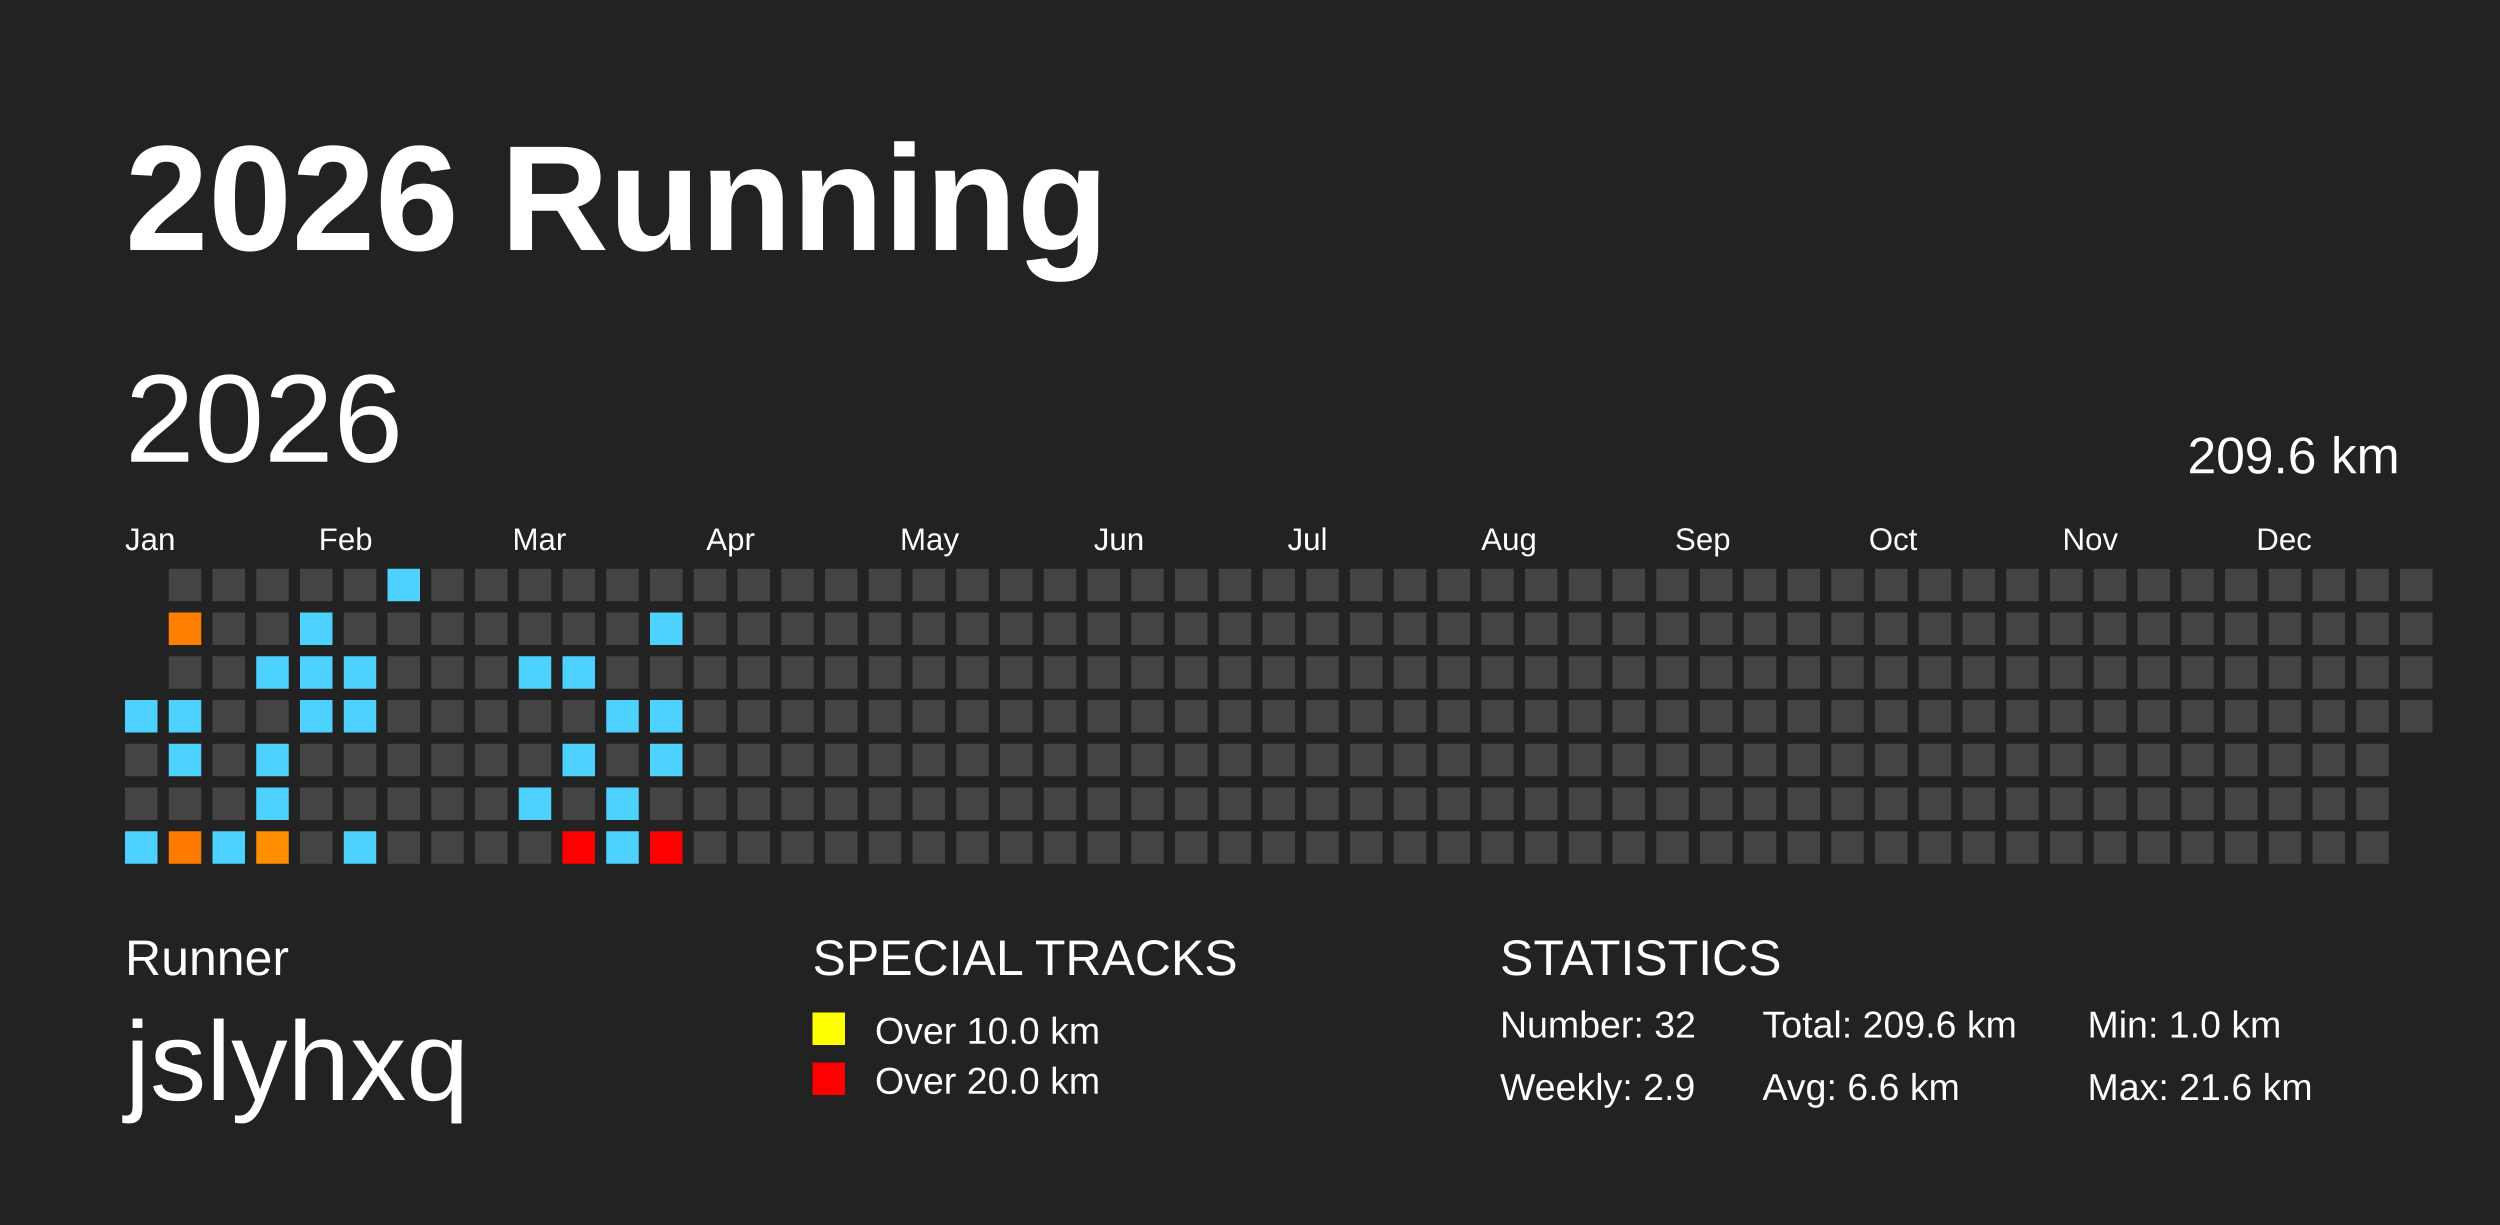
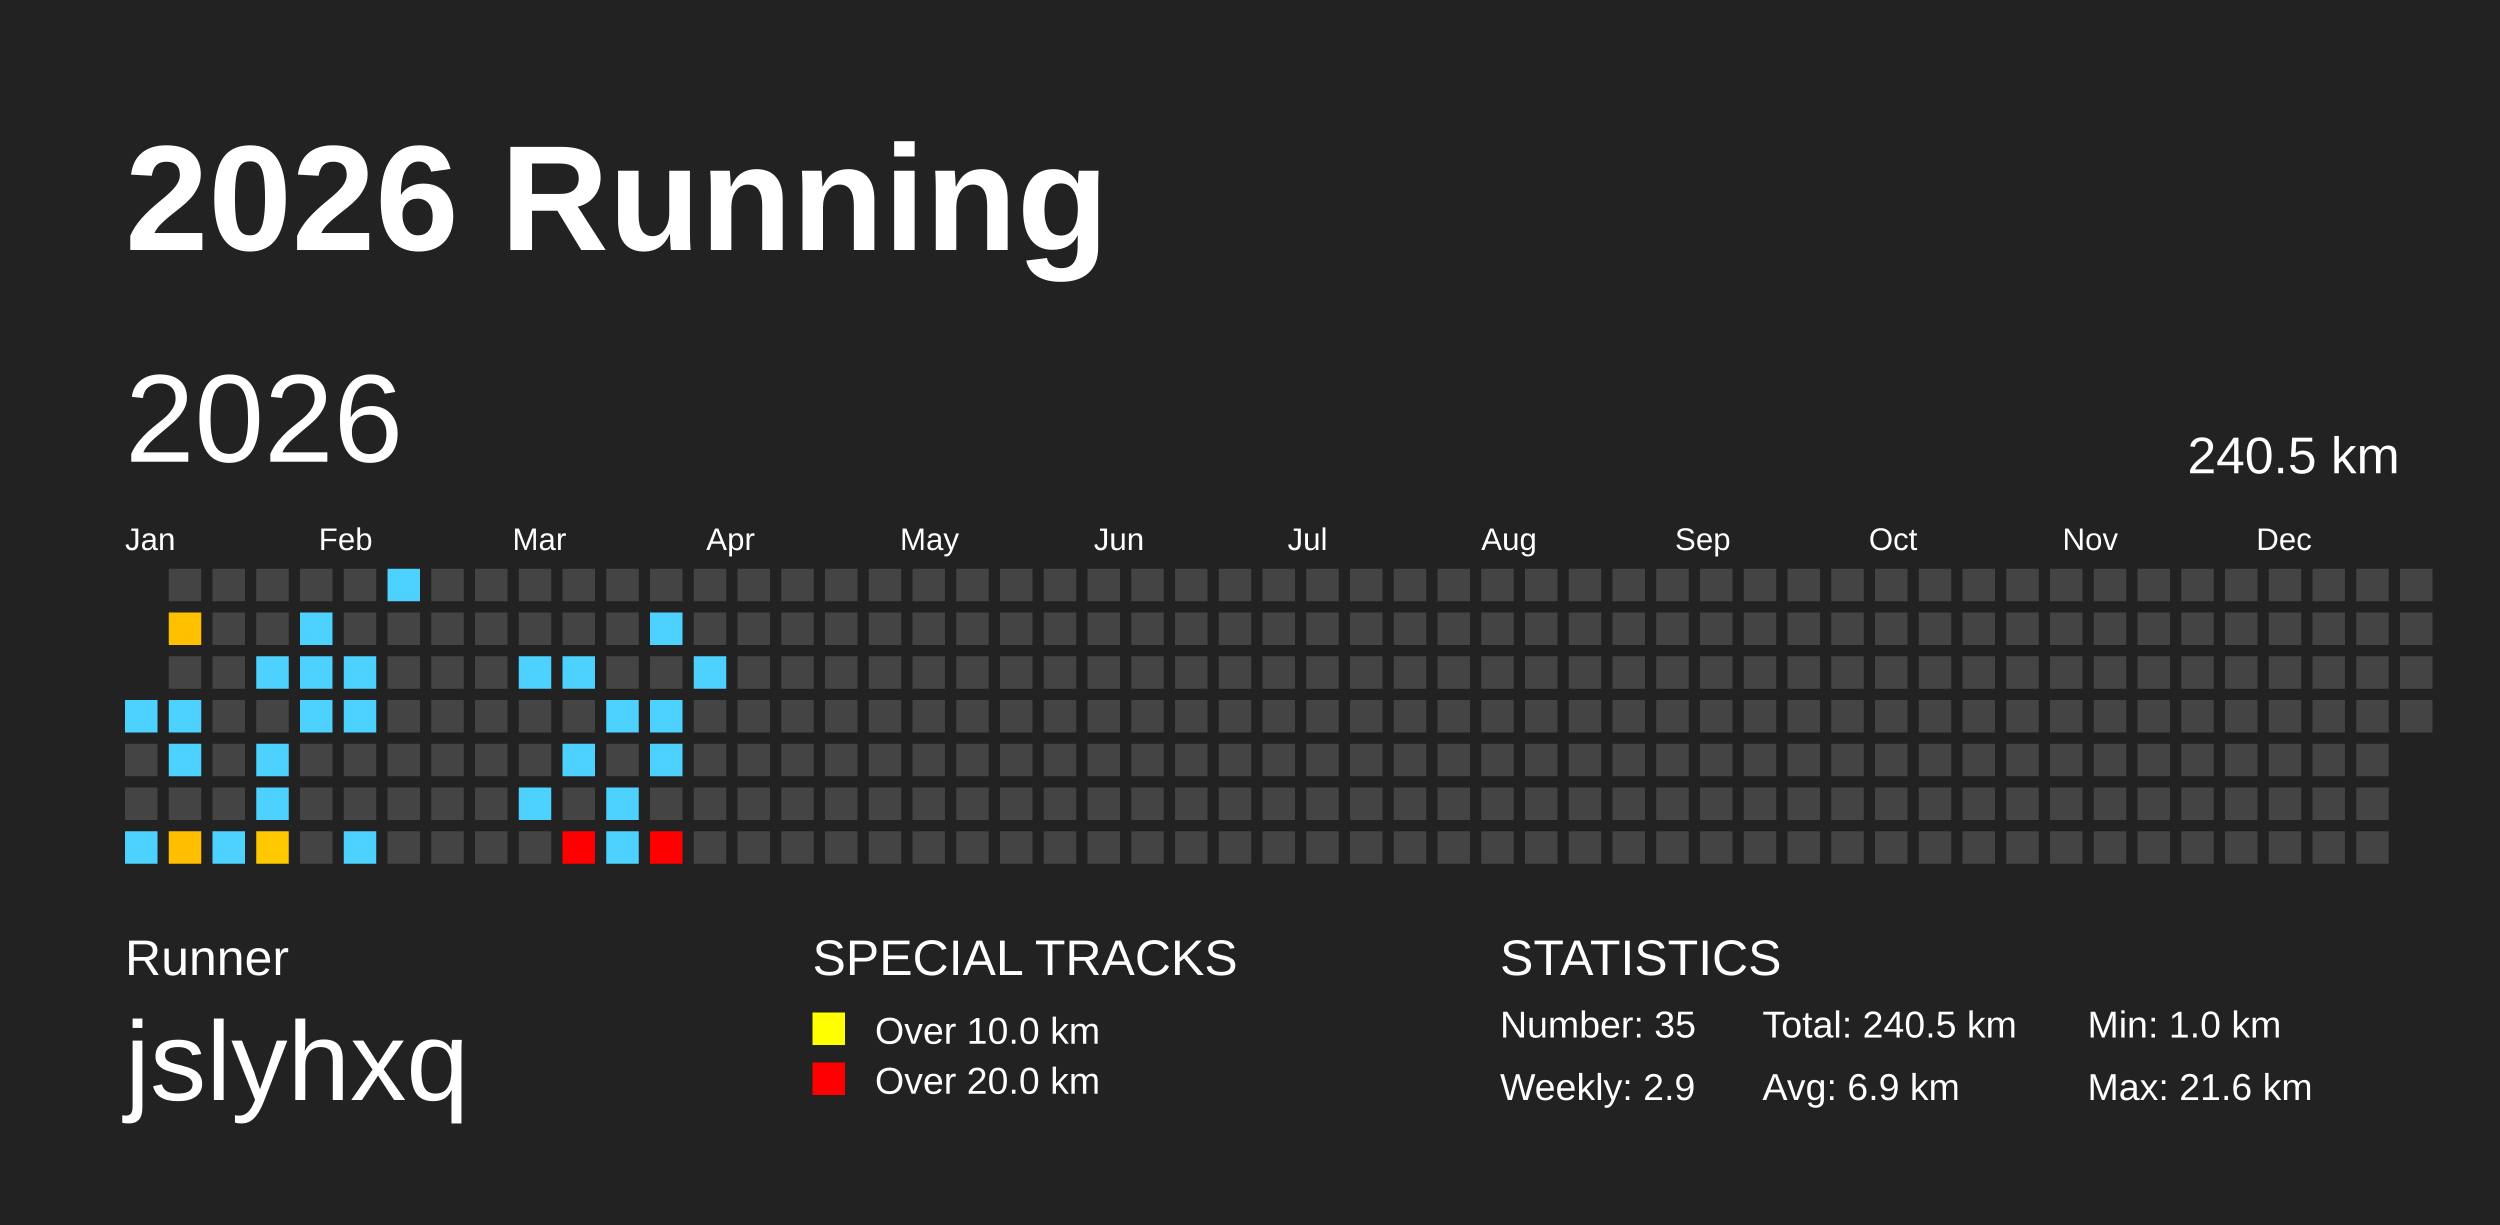
<svg xmlns="http://www.w3.org/2000/svg" baseProfile="full" height="98mm" version="1.1" viewBox="0,0,200,98" width="200mm">
  <defs />
  <rect fill="#222222" height="98" width="200" x="0" y="0" />
  <text fill="#FFFFFF" style="font-size:12px; font-family:Arial; font-weight:bold;" x="10" y="20">2026 Running</text>
  <text fill="#FFFFFF" style="font-size:4px; font-family:Arial" x="10" y="78">Runner</text>
  <text fill="#FFFFFF" style="font-size:9px; font-family:Arial" x="10" y="88">jslyhxq</text>
  <text fill="#FFFFFF" style="font-size:4px; font-family:Arial" x="65" y="78">SPECIAL TRACKS</text>
  <rect fill="yellow" height="2.6" width="2.6" x="65" y="81" />
  <text fill="#FFFFFF" style="font-size:3px; font-family:Arial" x="70" y="83.5">Over 10.0 km</text>
  <rect fill="red" height="2.6" width="2.6" x="65" y="85" />
  <text fill="#FFFFFF" style="font-size:3px; font-family:Arial" x="70" y="87.5">Over 20.0 km</text>
  <text fill="#FFFFFF" style="font-size:4px; font-family:Arial" x="120" y="78">STATISTICS</text>
-   <text fill="#FFFFFF" style="font-size:3px; font-family:Arial" x="120" y="83">Number: 32</text>
+   <text fill="#FFFFFF" style="font-size:3px; font-family:Arial" x="120" y="83">Number: 35</text>
  <text fill="#FFFFFF" style="font-size:3px; font-family:Arial" x="120" y="88">Weekly: 2.9</text>
-   <text fill="#FFFFFF" style="font-size:3px; font-family:Arial" x="141" y="83">Total: 209.6 km</text>
-   <text fill="#FFFFFF" style="font-size:3px; font-family:Arial" x="141" y="88">Avg: 6.6 km</text>
+   <text fill="#FFFFFF" style="font-size:3px; font-family:Arial" x="141" y="83">Total: 240.5 km</text>
+   <text fill="#FFFFFF" style="font-size:3px; font-family:Arial" x="141" y="88">Avg: 6.9 km</text>
  <text fill="#FFFFFF" style="font-size:3px; font-family:Arial" x="167" y="83">Min: 1.0 km</text>
  <text fill="#FFFFFF" style="font-size:3px; font-family:Arial" x="167" y="88">Max: 21.6 km</text>
  <text dominant-baseline="hanging" fill="#FFFFFF" style="font-size:10.0px; font-family:Arial;" x="10" y="30">2026</text>
-   <text dominant-baseline="hanging" fill="#FFFFFF" style="font-size:4.125px; font-family:Arial;" x="175" y="35">209.6 km</text>
+   <text dominant-baseline="hanging" fill="#FFFFFF" style="font-size:4.125px; font-family:Arial;" x="175" y="35">240.5 km</text>
  <text fill="#FFFFFF" style="font-size:2.5px; font-family:Arial" x="10.0" y="44">Jan</text>
  <text fill="#FFFFFF" style="font-size:2.5px; font-family:Arial" x="25.5" y="44">Feb</text>
  <text fill="#FFFFFF" style="font-size:2.5px; font-family:Arial" x="41.0" y="44">Mar</text>
  <text fill="#FFFFFF" style="font-size:2.5px; font-family:Arial" x="56.5" y="44">Apr</text>
  <text fill="#FFFFFF" style="font-size:2.5px; font-family:Arial" x="72.0" y="44">May</text>
  <text fill="#FFFFFF" style="font-size:2.5px; font-family:Arial" x="87.5" y="44">Jun</text>
  <text fill="#FFFFFF" style="font-size:2.5px; font-family:Arial" x="103.0" y="44">Jul</text>
  <text fill="#FFFFFF" style="font-size:2.5px; font-family:Arial" x="118.5" y="44">Aug</text>
  <text fill="#FFFFFF" style="font-size:2.5px; font-family:Arial" x="134.0" y="44">Sep</text>
  <text fill="#FFFFFF" style="font-size:2.5px; font-family:Arial" x="149.5" y="44">Oct</text>
  <text fill="#FFFFFF" style="font-size:2.5px; font-family:Arial" x="165.0" y="44">Nov</text>
  <text fill="#FFFFFF" style="font-size:2.5px; font-family:Arial" x="180.5" y="44">Dec</text>
  <rect fill="#4dd2ff" height="2.6" width="2.6" x="10.0" y="56.0" />
  <rect fill="#444444" height="2.6" width="2.6" x="10.0" y="59.5" />
  <rect fill="#444444" height="2.6" width="2.6" x="10.0" y="63.0" />
  <rect fill="#4dd2ff" height="2.6" width="2.6" x="10.0" y="66.5" />
  <rect fill="#444444" height="2.6" width="2.6" x="13.5" y="45.5" />
-   <rect fill="#ff7f00" height="2.6" width="2.6" x="13.5" y="49.0" />
+   <rect fill="#ffc000" height="2.6" width="2.6" x="13.5" y="49.0" />
  <rect fill="#444444" height="2.6" width="2.6" x="13.5" y="52.5" />
  <rect fill="#4dd2ff" height="2.6" width="2.6" x="13.5" y="56.0" />
  <rect fill="#4dd2ff" height="2.6" width="2.6" x="13.5" y="59.5" />
  <rect fill="#444444" height="2.6" width="2.6" x="13.5" y="63.0" />
-   <rect fill="#ff7b00" height="2.6" width="2.6" x="13.5" y="66.5" />
+   <rect fill="#ffbf00" height="2.6" width="2.6" x="13.5" y="66.5" />
  <rect fill="#444444" height="2.6" width="2.6" x="17.0" y="45.5" />
  <rect fill="#444444" height="2.6" width="2.6" x="17.0" y="49.0" />
  <rect fill="#444444" height="2.6" width="2.6" x="17.0" y="52.5" />
  <rect fill="#444444" height="2.6" width="2.6" x="17.0" y="56.0" />
  <rect fill="#444444" height="2.6" width="2.6" x="17.0" y="59.5" />
  <rect fill="#444444" height="2.6" width="2.6" x="17.0" y="63.0" />
  <rect fill="#4dd2ff" height="2.6" width="2.6" x="17.0" y="66.5" />
  <rect fill="#444444" height="2.6" width="2.6" x="20.5" y="45.5" />
  <rect fill="#444444" height="2.6" width="2.6" x="20.5" y="49.0" />
  <rect fill="#4dd2ff" height="2.6" width="2.6" x="20.5" y="52.5" />
  <rect fill="#444444" height="2.6" width="2.6" x="20.5" y="56.0" />
  <rect fill="#4dd2ff" height="2.6" width="2.6" x="20.5" y="59.5" />
  <rect fill="#4dd2ff" height="2.6" width="2.6" x="20.5" y="63.0" />
-   <rect fill="#ff8f00" height="2.6" width="2.6" x="20.5" y="66.5" />
+   <rect fill="#ffc900" height="2.6" width="2.6" x="20.5" y="66.5" />
  <rect fill="#444444" height="2.6" width="2.6" x="24.0" y="45.5" />
  <rect fill="#4dd2ff" height="2.6" width="2.6" x="24.0" y="49.0" />
  <rect fill="#4dd2ff" height="2.6" width="2.6" x="24.0" y="52.5" />
  <rect fill="#4dd2ff" height="2.6" width="2.6" x="24.0" y="56.0" />
  <rect fill="#444444" height="2.6" width="2.6" x="24.0" y="59.5" />
  <rect fill="#444444" height="2.6" width="2.6" x="24.0" y="63.0" />
  <rect fill="#444444" height="2.6" width="2.6" x="24.0" y="66.5" />
  <rect fill="#444444" height="2.6" width="2.6" x="27.5" y="45.5" />
  <rect fill="#444444" height="2.6" width="2.6" x="27.5" y="49.0" />
  <rect fill="#4dd2ff" height="2.6" width="2.6" x="27.5" y="52.5" />
  <rect fill="#4dd2ff" height="2.6" width="2.6" x="27.5" y="56.0" />
  <rect fill="#444444" height="2.6" width="2.6" x="27.5" y="59.5" />
  <rect fill="#444444" height="2.6" width="2.6" x="27.5" y="63.0" />
  <rect fill="#4dd2ff" height="2.6" width="2.6" x="27.5" y="66.5" />
  <rect fill="#4dd2ff" height="2.6" width="2.6" x="31.0" y="45.5" />
  <rect fill="#444444" height="2.6" width="2.6" x="31.0" y="49.0" />
  <rect fill="#444444" height="2.6" width="2.6" x="31.0" y="52.5" />
  <rect fill="#444444" height="2.6" width="2.6" x="31.0" y="56.0" />
  <rect fill="#444444" height="2.6" width="2.6" x="31.0" y="59.5" />
  <rect fill="#444444" height="2.6" width="2.6" x="31.0" y="63.0" />
  <rect fill="#444444" height="2.6" width="2.6" x="31.0" y="66.5" />
  <rect fill="#444444" height="2.6" width="2.6" x="34.5" y="45.5" />
  <rect fill="#444444" height="2.6" width="2.6" x="34.5" y="49.0" />
  <rect fill="#444444" height="2.6" width="2.6" x="34.5" y="52.5" />
  <rect fill="#444444" height="2.6" width="2.6" x="34.5" y="56.0" />
  <rect fill="#444444" height="2.6" width="2.6" x="34.5" y="59.5" />
  <rect fill="#444444" height="2.6" width="2.6" x="34.5" y="63.0" />
  <rect fill="#444444" height="2.6" width="2.6" x="34.5" y="66.5" />
  <rect fill="#444444" height="2.6" width="2.6" x="38.0" y="45.5" />
  <rect fill="#444444" height="2.6" width="2.6" x="38.0" y="49.0" />
  <rect fill="#444444" height="2.6" width="2.6" x="38.0" y="52.5" />
  <rect fill="#444444" height="2.6" width="2.6" x="38.0" y="56.0" />
  <rect fill="#444444" height="2.6" width="2.6" x="38.0" y="59.5" />
  <rect fill="#444444" height="2.6" width="2.6" x="38.0" y="63.0" />
  <rect fill="#444444" height="2.6" width="2.6" x="38.0" y="66.5" />
  <rect fill="#444444" height="2.6" width="2.6" x="41.5" y="45.5" />
  <rect fill="#444444" height="2.6" width="2.6" x="41.5" y="49.0" />
  <rect fill="#4dd2ff" height="2.6" width="2.6" x="41.5" y="52.5" />
  <rect fill="#444444" height="2.6" width="2.6" x="41.5" y="56.0" />
  <rect fill="#444444" height="2.6" width="2.6" x="41.5" y="59.5" />
  <rect fill="#4dd2ff" height="2.6" width="2.6" x="41.5" y="63.0" />
  <rect fill="#444444" height="2.6" width="2.6" x="41.5" y="66.5" />
  <rect fill="#444444" height="2.6" width="2.6" x="45.0" y="45.5" />
  <rect fill="#444444" height="2.6" width="2.6" x="45.0" y="49.0" />
  <rect fill="#4dd2ff" height="2.6" width="2.6" x="45.0" y="52.5" />
  <rect fill="#444444" height="2.6" width="2.6" x="45.0" y="56.0" />
  <rect fill="#4dd2ff" height="2.6" width="2.6" x="45.0" y="59.5" />
  <rect fill="#444444" height="2.6" width="2.6" x="45.0" y="63.0" />
  <rect fill="red" height="2.6" width="2.6" x="45.0" y="66.5" />
  <rect fill="#444444" height="2.6" width="2.6" x="48.5" y="45.5" />
  <rect fill="#444444" height="2.6" width="2.6" x="48.5" y="49.0" />
  <rect fill="#444444" height="2.6" width="2.6" x="48.5" y="52.5" />
  <rect fill="#4dd2ff" height="2.6" width="2.6" x="48.5" y="56.0" />
  <rect fill="#444444" height="2.6" width="2.6" x="48.5" y="59.5" />
  <rect fill="#4dd2ff" height="2.6" width="2.6" x="48.5" y="63.0" />
  <rect fill="#4dd2ff" height="2.6" width="2.6" x="48.5" y="66.5" />
  <rect fill="#444444" height="2.6" width="2.6" x="52.0" y="45.5" />
  <rect fill="#4dd2ff" height="2.6" width="2.6" x="52.0" y="49.0" />
  <rect fill="#444444" height="2.6" width="2.6" x="52.0" y="52.5" />
  <rect fill="#4dd2ff" height="2.6" width="2.6" x="52.0" y="56.0" />
  <rect fill="#4dd2ff" height="2.6" width="2.6" x="52.0" y="59.5" />
  <rect fill="#444444" height="2.6" width="2.6" x="52.0" y="63.0" />
  <rect fill="red" height="2.6" width="2.6" x="52.0" y="66.5" />
  <rect fill="#444444" height="2.6" width="2.6" x="55.5" y="45.5" />
  <rect fill="#444444" height="2.6" width="2.6" x="55.5" y="49.0" />
-   <rect fill="#444444" height="2.6" width="2.6" x="55.5" y="52.5" />
+   <rect fill="#4dd2ff" height="2.6" width="2.6" x="55.5" y="52.5" />
  <rect fill="#444444" height="2.6" width="2.6" x="55.5" y="56.0" />
  <rect fill="#444444" height="2.6" width="2.6" x="55.5" y="59.5" />
  <rect fill="#444444" height="2.6" width="2.6" x="55.5" y="63.0" />
  <rect fill="#444444" height="2.6" width="2.6" x="55.5" y="66.5" />
  <rect fill="#444444" height="2.6" width="2.6" x="59.0" y="45.5" />
  <rect fill="#444444" height="2.6" width="2.6" x="59.0" y="49.0" />
  <rect fill="#444444" height="2.6" width="2.6" x="59.0" y="52.5" />
  <rect fill="#444444" height="2.6" width="2.6" x="59.0" y="56.0" />
  <rect fill="#444444" height="2.6" width="2.6" x="59.0" y="59.5" />
  <rect fill="#444444" height="2.6" width="2.6" x="59.0" y="63.0" />
  <rect fill="#444444" height="2.6" width="2.6" x="59.0" y="66.5" />
  <rect fill="#444444" height="2.6" width="2.6" x="62.5" y="45.5" />
  <rect fill="#444444" height="2.6" width="2.6" x="62.5" y="49.0" />
  <rect fill="#444444" height="2.6" width="2.6" x="62.5" y="52.5" />
  <rect fill="#444444" height="2.6" width="2.6" x="62.5" y="56.0" />
  <rect fill="#444444" height="2.6" width="2.6" x="62.5" y="59.5" />
  <rect fill="#444444" height="2.6" width="2.6" x="62.5" y="63.0" />
  <rect fill="#444444" height="2.6" width="2.6" x="62.5" y="66.5" />
  <rect fill="#444444" height="2.6" width="2.6" x="66.0" y="45.5" />
  <rect fill="#444444" height="2.6" width="2.6" x="66.0" y="49.0" />
  <rect fill="#444444" height="2.6" width="2.6" x="66.0" y="52.5" />
  <rect fill="#444444" height="2.6" width="2.6" x="66.0" y="56.0" />
  <rect fill="#444444" height="2.6" width="2.6" x="66.0" y="59.5" />
  <rect fill="#444444" height="2.6" width="2.6" x="66.0" y="63.0" />
  <rect fill="#444444" height="2.6" width="2.6" x="66.0" y="66.5" />
  <rect fill="#444444" height="2.6" width="2.6" x="69.5" y="45.5" />
  <rect fill="#444444" height="2.6" width="2.6" x="69.5" y="49.0" />
  <rect fill="#444444" height="2.6" width="2.6" x="69.5" y="52.5" />
  <rect fill="#444444" height="2.6" width="2.6" x="69.5" y="56.0" />
  <rect fill="#444444" height="2.6" width="2.6" x="69.5" y="59.5" />
  <rect fill="#444444" height="2.6" width="2.6" x="69.5" y="63.0" />
  <rect fill="#444444" height="2.6" width="2.6" x="69.5" y="66.5" />
  <rect fill="#444444" height="2.6" width="2.6" x="73.0" y="45.5" />
  <rect fill="#444444" height="2.6" width="2.6" x="73.0" y="49.0" />
  <rect fill="#444444" height="2.6" width="2.6" x="73.0" y="52.5" />
  <rect fill="#444444" height="2.6" width="2.6" x="73.0" y="56.0" />
  <rect fill="#444444" height="2.6" width="2.6" x="73.0" y="59.5" />
  <rect fill="#444444" height="2.6" width="2.6" x="73.0" y="63.0" />
  <rect fill="#444444" height="2.6" width="2.6" x="73.0" y="66.5" />
  <rect fill="#444444" height="2.6" width="2.6" x="76.5" y="45.5" />
  <rect fill="#444444" height="2.6" width="2.6" x="76.5" y="49.0" />
  <rect fill="#444444" height="2.6" width="2.6" x="76.5" y="52.5" />
  <rect fill="#444444" height="2.6" width="2.6" x="76.5" y="56.0" />
  <rect fill="#444444" height="2.6" width="2.6" x="76.5" y="59.5" />
  <rect fill="#444444" height="2.6" width="2.6" x="76.5" y="63.0" />
  <rect fill="#444444" height="2.6" width="2.6" x="76.5" y="66.5" />
  <rect fill="#444444" height="2.6" width="2.6" x="80.0" y="45.5" />
  <rect fill="#444444" height="2.6" width="2.6" x="80.0" y="49.0" />
  <rect fill="#444444" height="2.6" width="2.6" x="80.0" y="52.5" />
  <rect fill="#444444" height="2.6" width="2.6" x="80.0" y="56.0" />
  <rect fill="#444444" height="2.6" width="2.6" x="80.0" y="59.5" />
  <rect fill="#444444" height="2.6" width="2.6" x="80.0" y="63.0" />
  <rect fill="#444444" height="2.6" width="2.6" x="80.0" y="66.5" />
  <rect fill="#444444" height="2.6" width="2.6" x="83.5" y="45.5" />
  <rect fill="#444444" height="2.6" width="2.6" x="83.5" y="49.0" />
  <rect fill="#444444" height="2.6" width="2.6" x="83.5" y="52.5" />
  <rect fill="#444444" height="2.6" width="2.6" x="83.5" y="56.0" />
  <rect fill="#444444" height="2.6" width="2.6" x="83.5" y="59.5" />
  <rect fill="#444444" height="2.6" width="2.6" x="83.5" y="63.0" />
  <rect fill="#444444" height="2.6" width="2.6" x="83.5" y="66.5" />
  <rect fill="#444444" height="2.6" width="2.6" x="87.0" y="45.5" />
  <rect fill="#444444" height="2.6" width="2.6" x="87.0" y="49.0" />
  <rect fill="#444444" height="2.6" width="2.6" x="87.0" y="52.5" />
  <rect fill="#444444" height="2.6" width="2.6" x="87.0" y="56.0" />
  <rect fill="#444444" height="2.6" width="2.6" x="87.0" y="59.5" />
  <rect fill="#444444" height="2.6" width="2.6" x="87.0" y="63.0" />
  <rect fill="#444444" height="2.6" width="2.6" x="87.0" y="66.5" />
  <rect fill="#444444" height="2.6" width="2.6" x="90.5" y="45.5" />
  <rect fill="#444444" height="2.6" width="2.6" x="90.5" y="49.0" />
  <rect fill="#444444" height="2.6" width="2.6" x="90.5" y="52.5" />
  <rect fill="#444444" height="2.6" width="2.6" x="90.5" y="56.0" />
  <rect fill="#444444" height="2.6" width="2.6" x="90.5" y="59.5" />
  <rect fill="#444444" height="2.6" width="2.6" x="90.5" y="63.0" />
  <rect fill="#444444" height="2.6" width="2.6" x="90.5" y="66.5" />
  <rect fill="#444444" height="2.6" width="2.6" x="94.0" y="45.5" />
  <rect fill="#444444" height="2.6" width="2.6" x="94.0" y="49.0" />
  <rect fill="#444444" height="2.6" width="2.6" x="94.0" y="52.5" />
  <rect fill="#444444" height="2.6" width="2.6" x="94.0" y="56.0" />
  <rect fill="#444444" height="2.6" width="2.6" x="94.0" y="59.5" />
  <rect fill="#444444" height="2.6" width="2.6" x="94.0" y="63.0" />
  <rect fill="#444444" height="2.6" width="2.6" x="94.0" y="66.5" />
  <rect fill="#444444" height="2.6" width="2.6" x="97.5" y="45.5" />
  <rect fill="#444444" height="2.6" width="2.6" x="97.5" y="49.0" />
  <rect fill="#444444" height="2.6" width="2.6" x="97.5" y="52.5" />
  <rect fill="#444444" height="2.6" width="2.6" x="97.5" y="56.0" />
  <rect fill="#444444" height="2.6" width="2.6" x="97.5" y="59.5" />
  <rect fill="#444444" height="2.6" width="2.6" x="97.5" y="63.0" />
  <rect fill="#444444" height="2.6" width="2.6" x="97.5" y="66.5" />
  <rect fill="#444444" height="2.6" width="2.6" x="101.0" y="45.5" />
  <rect fill="#444444" height="2.6" width="2.6" x="101.0" y="49.0" />
  <rect fill="#444444" height="2.6" width="2.6" x="101.0" y="52.5" />
  <rect fill="#444444" height="2.6" width="2.6" x="101.0" y="56.0" />
  <rect fill="#444444" height="2.6" width="2.6" x="101.0" y="59.5" />
  <rect fill="#444444" height="2.6" width="2.6" x="101.0" y="63.0" />
  <rect fill="#444444" height="2.6" width="2.6" x="101.0" y="66.5" />
  <rect fill="#444444" height="2.6" width="2.6" x="104.5" y="45.5" />
  <rect fill="#444444" height="2.6" width="2.6" x="104.5" y="49.0" />
  <rect fill="#444444" height="2.6" width="2.6" x="104.5" y="52.5" />
  <rect fill="#444444" height="2.6" width="2.6" x="104.5" y="56.0" />
  <rect fill="#444444" height="2.6" width="2.6" x="104.5" y="59.5" />
  <rect fill="#444444" height="2.6" width="2.6" x="104.5" y="63.0" />
  <rect fill="#444444" height="2.6" width="2.6" x="104.5" y="66.5" />
  <rect fill="#444444" height="2.6" width="2.6" x="108.0" y="45.5" />
  <rect fill="#444444" height="2.6" width="2.6" x="108.0" y="49.0" />
  <rect fill="#444444" height="2.6" width="2.6" x="108.0" y="52.5" />
  <rect fill="#444444" height="2.6" width="2.6" x="108.0" y="56.0" />
  <rect fill="#444444" height="2.6" width="2.6" x="108.0" y="59.5" />
  <rect fill="#444444" height="2.6" width="2.6" x="108.0" y="63.0" />
  <rect fill="#444444" height="2.6" width="2.6" x="108.0" y="66.5" />
  <rect fill="#444444" height="2.6" width="2.6" x="111.5" y="45.5" />
  <rect fill="#444444" height="2.6" width="2.6" x="111.5" y="49.0" />
  <rect fill="#444444" height="2.6" width="2.6" x="111.5" y="52.5" />
  <rect fill="#444444" height="2.6" width="2.6" x="111.5" y="56.0" />
  <rect fill="#444444" height="2.6" width="2.6" x="111.5" y="59.5" />
  <rect fill="#444444" height="2.6" width="2.6" x="111.5" y="63.0" />
  <rect fill="#444444" height="2.6" width="2.6" x="111.5" y="66.5" />
  <rect fill="#444444" height="2.6" width="2.6" x="115.0" y="45.5" />
  <rect fill="#444444" height="2.6" width="2.6" x="115.0" y="49.0" />
  <rect fill="#444444" height="2.6" width="2.6" x="115.0" y="52.5" />
  <rect fill="#444444" height="2.6" width="2.6" x="115.0" y="56.0" />
  <rect fill="#444444" height="2.6" width="2.6" x="115.0" y="59.5" />
  <rect fill="#444444" height="2.6" width="2.6" x="115.0" y="63.0" />
  <rect fill="#444444" height="2.6" width="2.6" x="115.0" y="66.5" />
  <rect fill="#444444" height="2.6" width="2.6" x="118.5" y="45.5" />
  <rect fill="#444444" height="2.6" width="2.6" x="118.5" y="49.0" />
  <rect fill="#444444" height="2.6" width="2.6" x="118.5" y="52.5" />
  <rect fill="#444444" height="2.6" width="2.6" x="118.5" y="56.0" />
  <rect fill="#444444" height="2.6" width="2.6" x="118.5" y="59.5" />
  <rect fill="#444444" height="2.6" width="2.6" x="118.5" y="63.0" />
  <rect fill="#444444" height="2.6" width="2.6" x="118.5" y="66.5" />
  <rect fill="#444444" height="2.6" width="2.6" x="122.0" y="45.5" />
  <rect fill="#444444" height="2.6" width="2.6" x="122.0" y="49.0" />
  <rect fill="#444444" height="2.6" width="2.6" x="122.0" y="52.5" />
  <rect fill="#444444" height="2.6" width="2.6" x="122.0" y="56.0" />
  <rect fill="#444444" height="2.6" width="2.6" x="122.0" y="59.5" />
  <rect fill="#444444" height="2.6" width="2.6" x="122.0" y="63.0" />
  <rect fill="#444444" height="2.6" width="2.6" x="122.0" y="66.5" />
  <rect fill="#444444" height="2.6" width="2.6" x="125.5" y="45.5" />
  <rect fill="#444444" height="2.6" width="2.6" x="125.5" y="49.0" />
  <rect fill="#444444" height="2.6" width="2.6" x="125.5" y="52.5" />
  <rect fill="#444444" height="2.6" width="2.6" x="125.5" y="56.0" />
  <rect fill="#444444" height="2.6" width="2.6" x="125.5" y="59.5" />
  <rect fill="#444444" height="2.6" width="2.6" x="125.5" y="63.0" />
  <rect fill="#444444" height="2.6" width="2.6" x="125.5" y="66.5" />
  <rect fill="#444444" height="2.6" width="2.6" x="129.0" y="45.5" />
  <rect fill="#444444" height="2.6" width="2.6" x="129.0" y="49.0" />
  <rect fill="#444444" height="2.6" width="2.6" x="129.0" y="52.5" />
  <rect fill="#444444" height="2.6" width="2.6" x="129.0" y="56.0" />
  <rect fill="#444444" height="2.6" width="2.6" x="129.0" y="59.5" />
  <rect fill="#444444" height="2.6" width="2.6" x="129.0" y="63.0" />
  <rect fill="#444444" height="2.6" width="2.6" x="129.0" y="66.5" />
  <rect fill="#444444" height="2.6" width="2.6" x="132.5" y="45.5" />
  <rect fill="#444444" height="2.6" width="2.6" x="132.5" y="49.0" />
  <rect fill="#444444" height="2.6" width="2.6" x="132.5" y="52.5" />
  <rect fill="#444444" height="2.6" width="2.6" x="132.5" y="56.0" />
  <rect fill="#444444" height="2.6" width="2.6" x="132.5" y="59.5" />
  <rect fill="#444444" height="2.6" width="2.6" x="132.5" y="63.0" />
  <rect fill="#444444" height="2.6" width="2.6" x="132.5" y="66.5" />
  <rect fill="#444444" height="2.6" width="2.6" x="136.0" y="45.5" />
  <rect fill="#444444" height="2.6" width="2.6" x="136.0" y="49.0" />
  <rect fill="#444444" height="2.6" width="2.6" x="136.0" y="52.5" />
  <rect fill="#444444" height="2.6" width="2.6" x="136.0" y="56.0" />
  <rect fill="#444444" height="2.6" width="2.6" x="136.0" y="59.5" />
  <rect fill="#444444" height="2.6" width="2.6" x="136.0" y="63.0" />
  <rect fill="#444444" height="2.6" width="2.6" x="136.0" y="66.5" />
  <rect fill="#444444" height="2.6" width="2.6" x="139.5" y="45.5" />
  <rect fill="#444444" height="2.6" width="2.6" x="139.5" y="49.0" />
  <rect fill="#444444" height="2.6" width="2.6" x="139.5" y="52.5" />
  <rect fill="#444444" height="2.6" width="2.6" x="139.5" y="56.0" />
  <rect fill="#444444" height="2.6" width="2.6" x="139.5" y="59.5" />
  <rect fill="#444444" height="2.6" width="2.6" x="139.5" y="63.0" />
  <rect fill="#444444" height="2.6" width="2.6" x="139.5" y="66.5" />
  <rect fill="#444444" height="2.6" width="2.6" x="143.0" y="45.5" />
  <rect fill="#444444" height="2.6" width="2.6" x="143.0" y="49.0" />
  <rect fill="#444444" height="2.6" width="2.6" x="143.0" y="52.5" />
  <rect fill="#444444" height="2.6" width="2.6" x="143.0" y="56.0" />
  <rect fill="#444444" height="2.6" width="2.6" x="143.0" y="59.5" />
  <rect fill="#444444" height="2.6" width="2.6" x="143.0" y="63.0" />
  <rect fill="#444444" height="2.6" width="2.6" x="143.0" y="66.5" />
  <rect fill="#444444" height="2.6" width="2.6" x="146.5" y="45.5" />
  <rect fill="#444444" height="2.6" width="2.6" x="146.5" y="49.0" />
  <rect fill="#444444" height="2.6" width="2.6" x="146.5" y="52.5" />
  <rect fill="#444444" height="2.6" width="2.6" x="146.5" y="56.0" />
  <rect fill="#444444" height="2.6" width="2.6" x="146.5" y="59.5" />
  <rect fill="#444444" height="2.6" width="2.6" x="146.5" y="63.0" />
  <rect fill="#444444" height="2.6" width="2.6" x="146.5" y="66.5" />
  <rect fill="#444444" height="2.6" width="2.6" x="150.0" y="45.5" />
  <rect fill="#444444" height="2.6" width="2.6" x="150.0" y="49.0" />
  <rect fill="#444444" height="2.6" width="2.6" x="150.0" y="52.5" />
  <rect fill="#444444" height="2.6" width="2.6" x="150.0" y="56.0" />
  <rect fill="#444444" height="2.6" width="2.6" x="150.0" y="59.5" />
  <rect fill="#444444" height="2.6" width="2.6" x="150.0" y="63.0" />
  <rect fill="#444444" height="2.6" width="2.6" x="150.0" y="66.5" />
  <rect fill="#444444" height="2.6" width="2.6" x="153.5" y="45.5" />
  <rect fill="#444444" height="2.6" width="2.6" x="153.5" y="49.0" />
  <rect fill="#444444" height="2.6" width="2.6" x="153.5" y="52.5" />
  <rect fill="#444444" height="2.6" width="2.6" x="153.5" y="56.0" />
  <rect fill="#444444" height="2.6" width="2.6" x="153.5" y="59.5" />
  <rect fill="#444444" height="2.6" width="2.6" x="153.5" y="63.0" />
  <rect fill="#444444" height="2.6" width="2.6" x="153.5" y="66.5" />
  <rect fill="#444444" height="2.6" width="2.6" x="157.0" y="45.5" />
  <rect fill="#444444" height="2.6" width="2.6" x="157.0" y="49.0" />
  <rect fill="#444444" height="2.6" width="2.6" x="157.0" y="52.5" />
  <rect fill="#444444" height="2.6" width="2.6" x="157.0" y="56.0" />
  <rect fill="#444444" height="2.6" width="2.6" x="157.0" y="59.5" />
  <rect fill="#444444" height="2.6" width="2.6" x="157.0" y="63.0" />
  <rect fill="#444444" height="2.6" width="2.6" x="157.0" y="66.5" />
  <rect fill="#444444" height="2.6" width="2.6" x="160.5" y="45.5" />
  <rect fill="#444444" height="2.6" width="2.6" x="160.5" y="49.0" />
  <rect fill="#444444" height="2.6" width="2.6" x="160.5" y="52.5" />
  <rect fill="#444444" height="2.6" width="2.6" x="160.5" y="56.0" />
  <rect fill="#444444" height="2.6" width="2.6" x="160.5" y="59.5" />
  <rect fill="#444444" height="2.6" width="2.6" x="160.5" y="63.0" />
  <rect fill="#444444" height="2.6" width="2.6" x="160.5" y="66.5" />
  <rect fill="#444444" height="2.6" width="2.6" x="164.0" y="45.5" />
  <rect fill="#444444" height="2.6" width="2.6" x="164.0" y="49.0" />
  <rect fill="#444444" height="2.6" width="2.6" x="164.0" y="52.5" />
  <rect fill="#444444" height="2.6" width="2.6" x="164.0" y="56.0" />
  <rect fill="#444444" height="2.6" width="2.6" x="164.0" y="59.5" />
  <rect fill="#444444" height="2.6" width="2.6" x="164.0" y="63.0" />
  <rect fill="#444444" height="2.6" width="2.6" x="164.0" y="66.5" />
  <rect fill="#444444" height="2.6" width="2.6" x="167.5" y="45.5" />
  <rect fill="#444444" height="2.6" width="2.6" x="167.5" y="49.0" />
  <rect fill="#444444" height="2.6" width="2.6" x="167.5" y="52.5" />
  <rect fill="#444444" height="2.6" width="2.6" x="167.5" y="56.0" />
  <rect fill="#444444" height="2.6" width="2.6" x="167.5" y="59.5" />
  <rect fill="#444444" height="2.6" width="2.6" x="167.5" y="63.0" />
  <rect fill="#444444" height="2.6" width="2.6" x="167.5" y="66.5" />
  <rect fill="#444444" height="2.6" width="2.6" x="171.0" y="45.5" />
  <rect fill="#444444" height="2.6" width="2.6" x="171.0" y="49.0" />
  <rect fill="#444444" height="2.6" width="2.6" x="171.0" y="52.5" />
  <rect fill="#444444" height="2.6" width="2.6" x="171.0" y="56.0" />
  <rect fill="#444444" height="2.6" width="2.6" x="171.0" y="59.5" />
  <rect fill="#444444" height="2.6" width="2.6" x="171.0" y="63.0" />
  <rect fill="#444444" height="2.6" width="2.6" x="171.0" y="66.5" />
  <rect fill="#444444" height="2.6" width="2.6" x="174.5" y="45.5" />
  <rect fill="#444444" height="2.6" width="2.6" x="174.5" y="49.0" />
  <rect fill="#444444" height="2.6" width="2.6" x="174.5" y="52.5" />
  <rect fill="#444444" height="2.6" width="2.6" x="174.5" y="56.0" />
  <rect fill="#444444" height="2.6" width="2.6" x="174.5" y="59.5" />
  <rect fill="#444444" height="2.6" width="2.6" x="174.5" y="63.0" />
  <rect fill="#444444" height="2.6" width="2.6" x="174.5" y="66.5" />
  <rect fill="#444444" height="2.6" width="2.6" x="178.0" y="45.5" />
  <rect fill="#444444" height="2.6" width="2.6" x="178.0" y="49.0" />
  <rect fill="#444444" height="2.6" width="2.6" x="178.0" y="52.5" />
  <rect fill="#444444" height="2.6" width="2.6" x="178.0" y="56.0" />
  <rect fill="#444444" height="2.6" width="2.6" x="178.0" y="59.5" />
  <rect fill="#444444" height="2.6" width="2.6" x="178.0" y="63.0" />
  <rect fill="#444444" height="2.6" width="2.6" x="178.0" y="66.5" />
  <rect fill="#444444" height="2.6" width="2.6" x="181.5" y="45.5" />
  <rect fill="#444444" height="2.6" width="2.6" x="181.5" y="49.0" />
  <rect fill="#444444" height="2.6" width="2.6" x="181.5" y="52.5" />
  <rect fill="#444444" height="2.6" width="2.6" x="181.5" y="56.0" />
  <rect fill="#444444" height="2.6" width="2.6" x="181.5" y="59.5" />
  <rect fill="#444444" height="2.6" width="2.6" x="181.5" y="63.0" />
  <rect fill="#444444" height="2.6" width="2.6" x="181.5" y="66.5" />
  <rect fill="#444444" height="2.6" width="2.6" x="185.0" y="45.5" />
  <rect fill="#444444" height="2.6" width="2.6" x="185.0" y="49.0" />
  <rect fill="#444444" height="2.6" width="2.6" x="185.0" y="52.5" />
  <rect fill="#444444" height="2.6" width="2.6" x="185.0" y="56.0" />
  <rect fill="#444444" height="2.6" width="2.6" x="185.0" y="59.5" />
  <rect fill="#444444" height="2.6" width="2.6" x="185.0" y="63.0" />
  <rect fill="#444444" height="2.6" width="2.6" x="185.0" y="66.5" />
  <rect fill="#444444" height="2.6" width="2.6" x="188.5" y="45.5" />
  <rect fill="#444444" height="2.6" width="2.6" x="188.5" y="49.0" />
  <rect fill="#444444" height="2.6" width="2.6" x="188.5" y="52.5" />
  <rect fill="#444444" height="2.6" width="2.6" x="188.5" y="56.0" />
  <rect fill="#444444" height="2.6" width="2.6" x="188.5" y="59.5" />
  <rect fill="#444444" height="2.6" width="2.6" x="188.5" y="63.0" />
  <rect fill="#444444" height="2.6" width="2.6" x="188.5" y="66.5" />
  <rect fill="#444444" height="2.6" width="2.6" x="192.0" y="45.5" />
  <rect fill="#444444" height="2.6" width="2.6" x="192.0" y="49.0" />
  <rect fill="#444444" height="2.6" width="2.6" x="192.0" y="52.5" />
  <rect fill="#444444" height="2.6" width="2.6" x="192.0" y="56.0" />
</svg>
